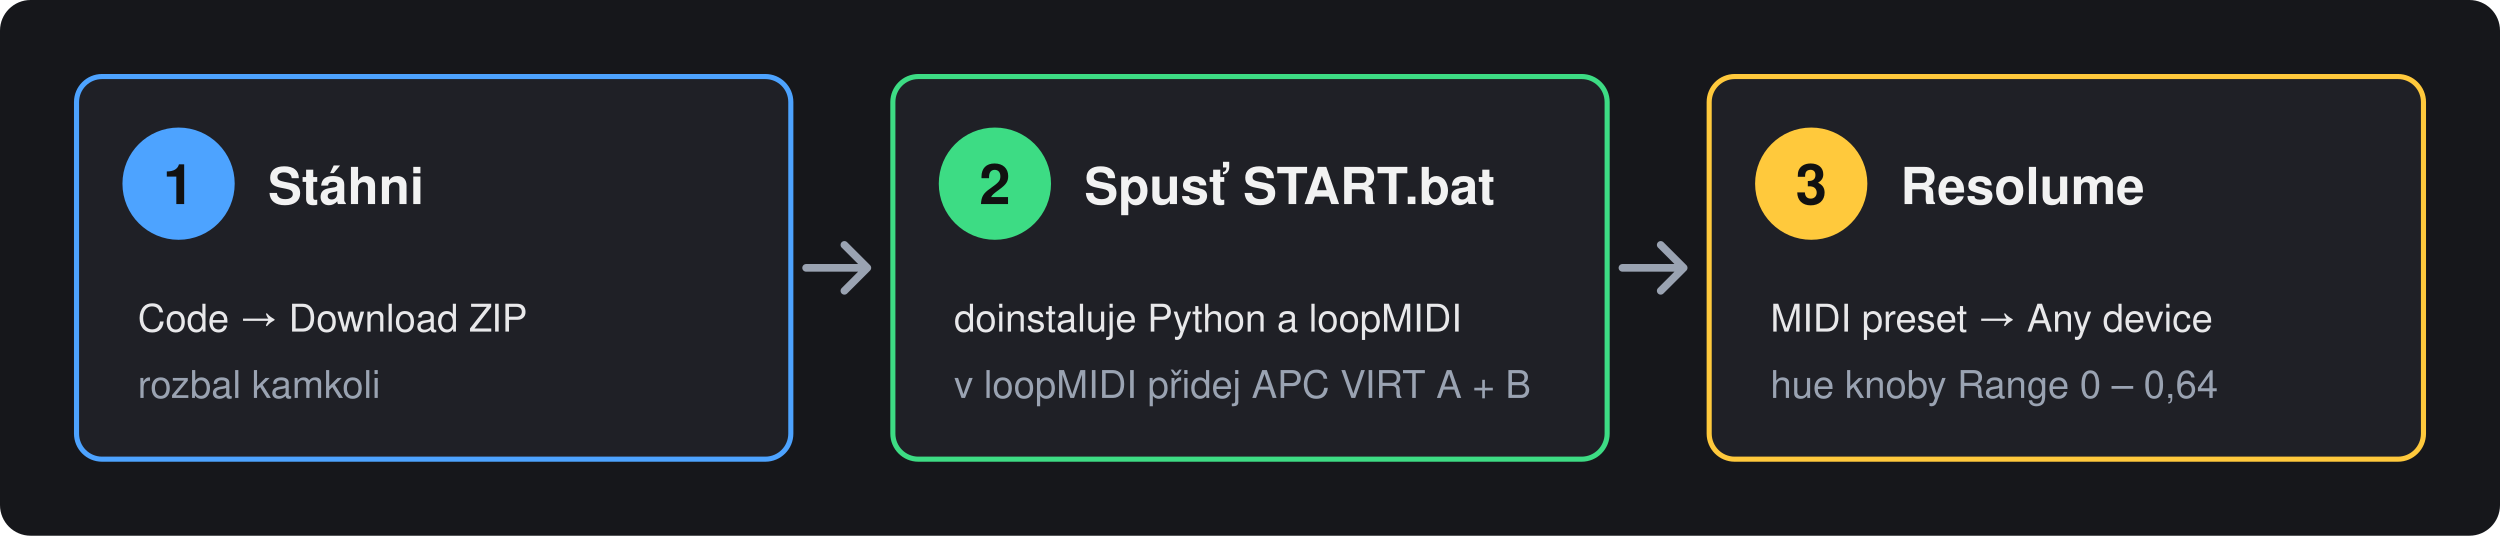
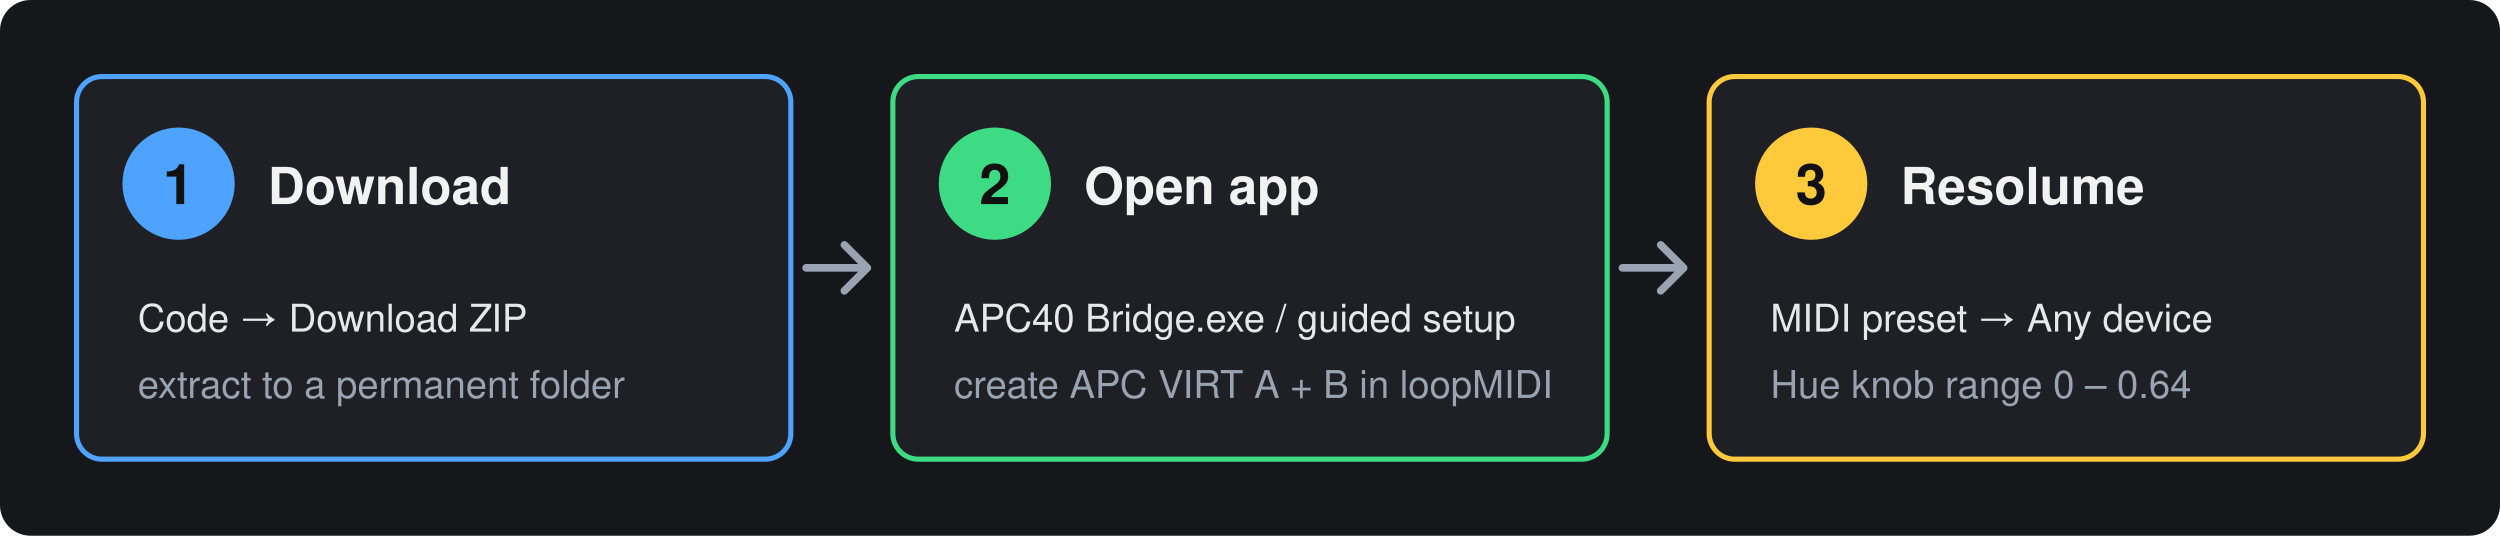
<svg xmlns="http://www.w3.org/2000/svg" width="980" height="210" viewBox="0 0 980 210" font-family="Segoe UI,Helvetica,Arial,sans-serif">
  <rect width="980" height="210" rx="12" fill="#16171b" />
  <rect x="30" y="30" width="280" height="150" rx="10" fill="#1f2026" stroke="#4DA3FF" stroke-width="2" />
  <circle cx="70" cy="72" r="22" fill="#4DA3FF" />
  <text x="70" y="80" font-size="22" font-weight="800" fill="#111" text-anchor="middle">1</text>
-   <text x="105" y="80" font-size="20" font-weight="700" fill="#f2f2f2">Stáhni</text>
+   <text x="105" y="80" font-size="20" font-weight="700" fill="#f2f2f2">Download</text>
  <text x="54" y="130" font-size="15" fill="#e8e8ea">Code → Download ZIP</text>
-   <text x="54" y="156" font-size="15" fill="#9aa3b2">rozbal kamkoli</text>
+   <text x="54" y="156" font-size="15" fill="#9aa3b2">extract to a permanent folder</text>
  <path d="M316 105.0 h24 m-9 -9 l9 9 l-9 9" fill="none" stroke="#9aa3b2" stroke-width="3" stroke-linecap="round" stroke-linejoin="round" />
  <rect x="350" y="30" width="280" height="150" rx="10" fill="#1f2026" stroke="#3DDC84" stroke-width="2" />
  <circle cx="390" cy="72" r="22" fill="#3DDC84" />
  <text x="390" y="80" font-size="22" font-weight="800" fill="#111" text-anchor="middle">2</text>
-   <text x="425" y="80" font-size="20" font-weight="700" fill="#f2f2f2">Spusť START.bat</text>
-   <text x="374" y="130" font-size="15" fill="#e8e8ea">doinstaluje Python a loopMIDI</text>
-   <text x="374" y="156" font-size="15" fill="#9aa3b2">v loopMIDI přidej APC VIRT A + B</text>
+   <text x="425" y="80" font-size="20" font-weight="700" fill="#f2f2f2">Open app</text>
+   <text x="374" y="130" font-size="15" fill="#e8e8ea">APC40 Bridge.exe / guided setup</text>
+   <text x="374" y="156" font-size="15" fill="#9aa3b2">create APC VIRT A + B in loopMIDI</text>
  <path d="M636 105.0 h24 m-9 -9 l9 9 l-9 9" fill="none" stroke="#9aa3b2" stroke-width="3" stroke-linecap="round" stroke-linejoin="round" />
  <rect x="670" y="30" width="280" height="150" rx="10" fill="#1f2026" stroke="#FFC93C" stroke-width="2" />
  <circle cx="710" cy="72" r="22" fill="#FFC93C" />
  <text x="710" y="80" font-size="22" font-weight="800" fill="#111" text-anchor="middle">3</text>
  <text x="745" y="80" font-size="20" font-weight="700" fill="#f2f2f2">Resolume</text>
  <text x="694" y="130" font-size="15" fill="#e8e8ea">MIDI preset → Any device</text>
-   <text x="694" y="156" font-size="15" fill="#9aa3b2">hue knoby Range 0 – 0,64</text>
+   <text x="694" y="156" font-size="15" fill="#9aa3b2">Hue knob range 0 – 0.64</text>
</svg>
